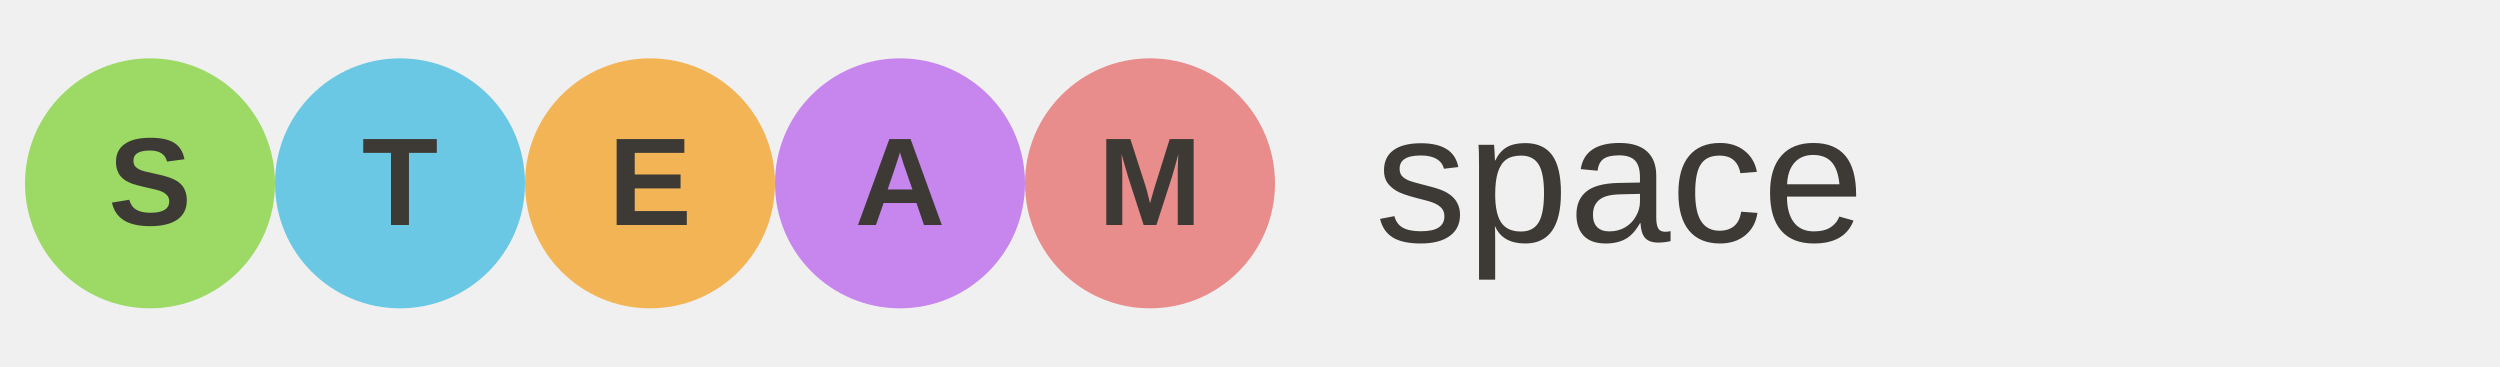
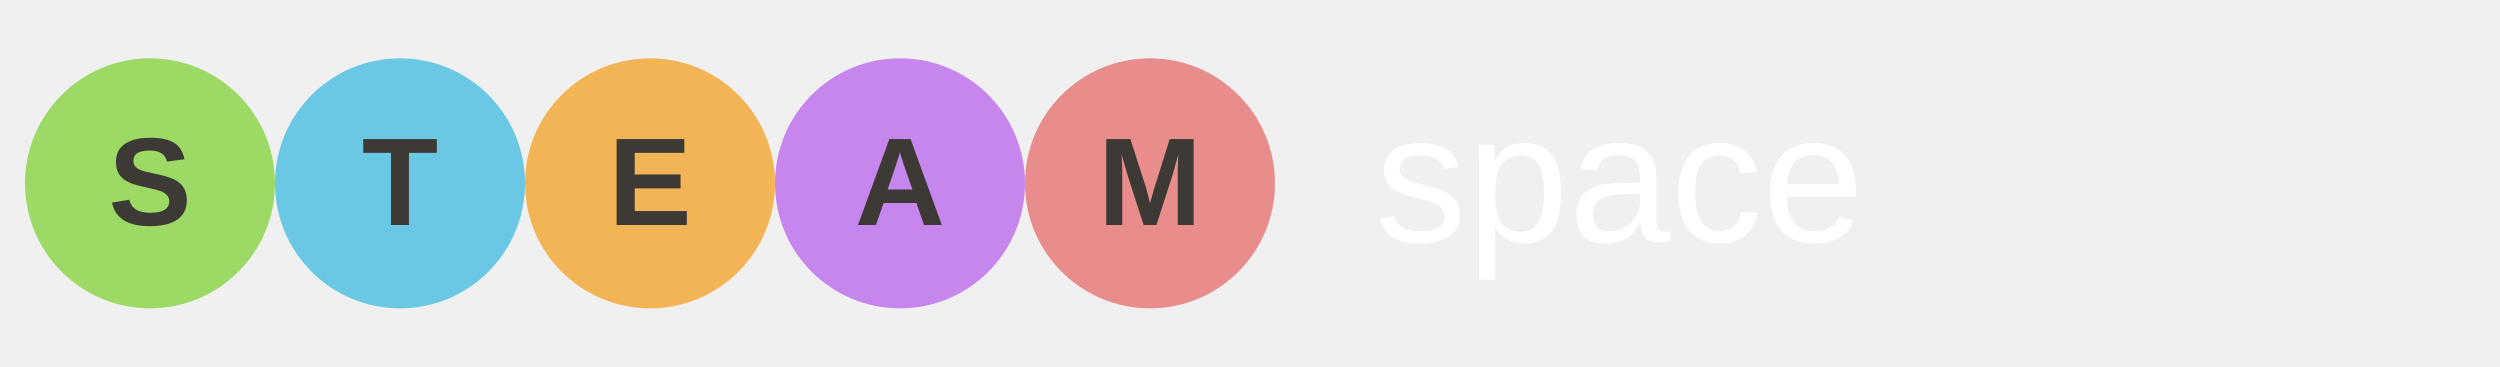
<svg xmlns="http://www.w3.org/2000/svg" viewBox="0 0 300 44" role="img" aria-label="STEAM space">
  <style>
    text { font-family: 'Trebuchet MS', 'Helvetica Neue', Arial, sans-serif; }
    .circle { font-size: 15px; font-weight: 700; }
    .wordmark { font-size: 22px; font-weight: 700; }
    .wordmark-light { font-size: 22px; font-weight: 400; }
  </style>
  <circle cx="18" cy="22" r="15" fill="#9CDA65" />
  <text x="18" y="27" text-anchor="middle" class="circle" fill="#3D3A36">S</text>
  <circle cx="48" cy="22" r="15" fill="#6AC8E4" />
  <text x="48" y="27" text-anchor="middle" class="circle" fill="#3D3A36">T</text>
  <circle cx="78" cy="22" r="15" fill="#F3B456" />
  <text x="78" y="27" text-anchor="middle" class="circle" fill="#3D3A36">E</text>
  <circle cx="108" cy="22" r="15" fill="#C786ED" />
  <text x="108" y="27" text-anchor="middle" class="circle" fill="#3D3A36">A</text>
  <circle cx="138" cy="22" r="15" fill="#E88C8C" />
  <text x="138" y="27" text-anchor="middle" class="circle" fill="#3D3A36">M</text>
-   <text x="165" y="29" class="wordmark-light" fill="#3D3A36">space</text>
+   <text x="165" y="29" class="wordmark-light" fill="#FFFFFF">space</text>
</svg>
